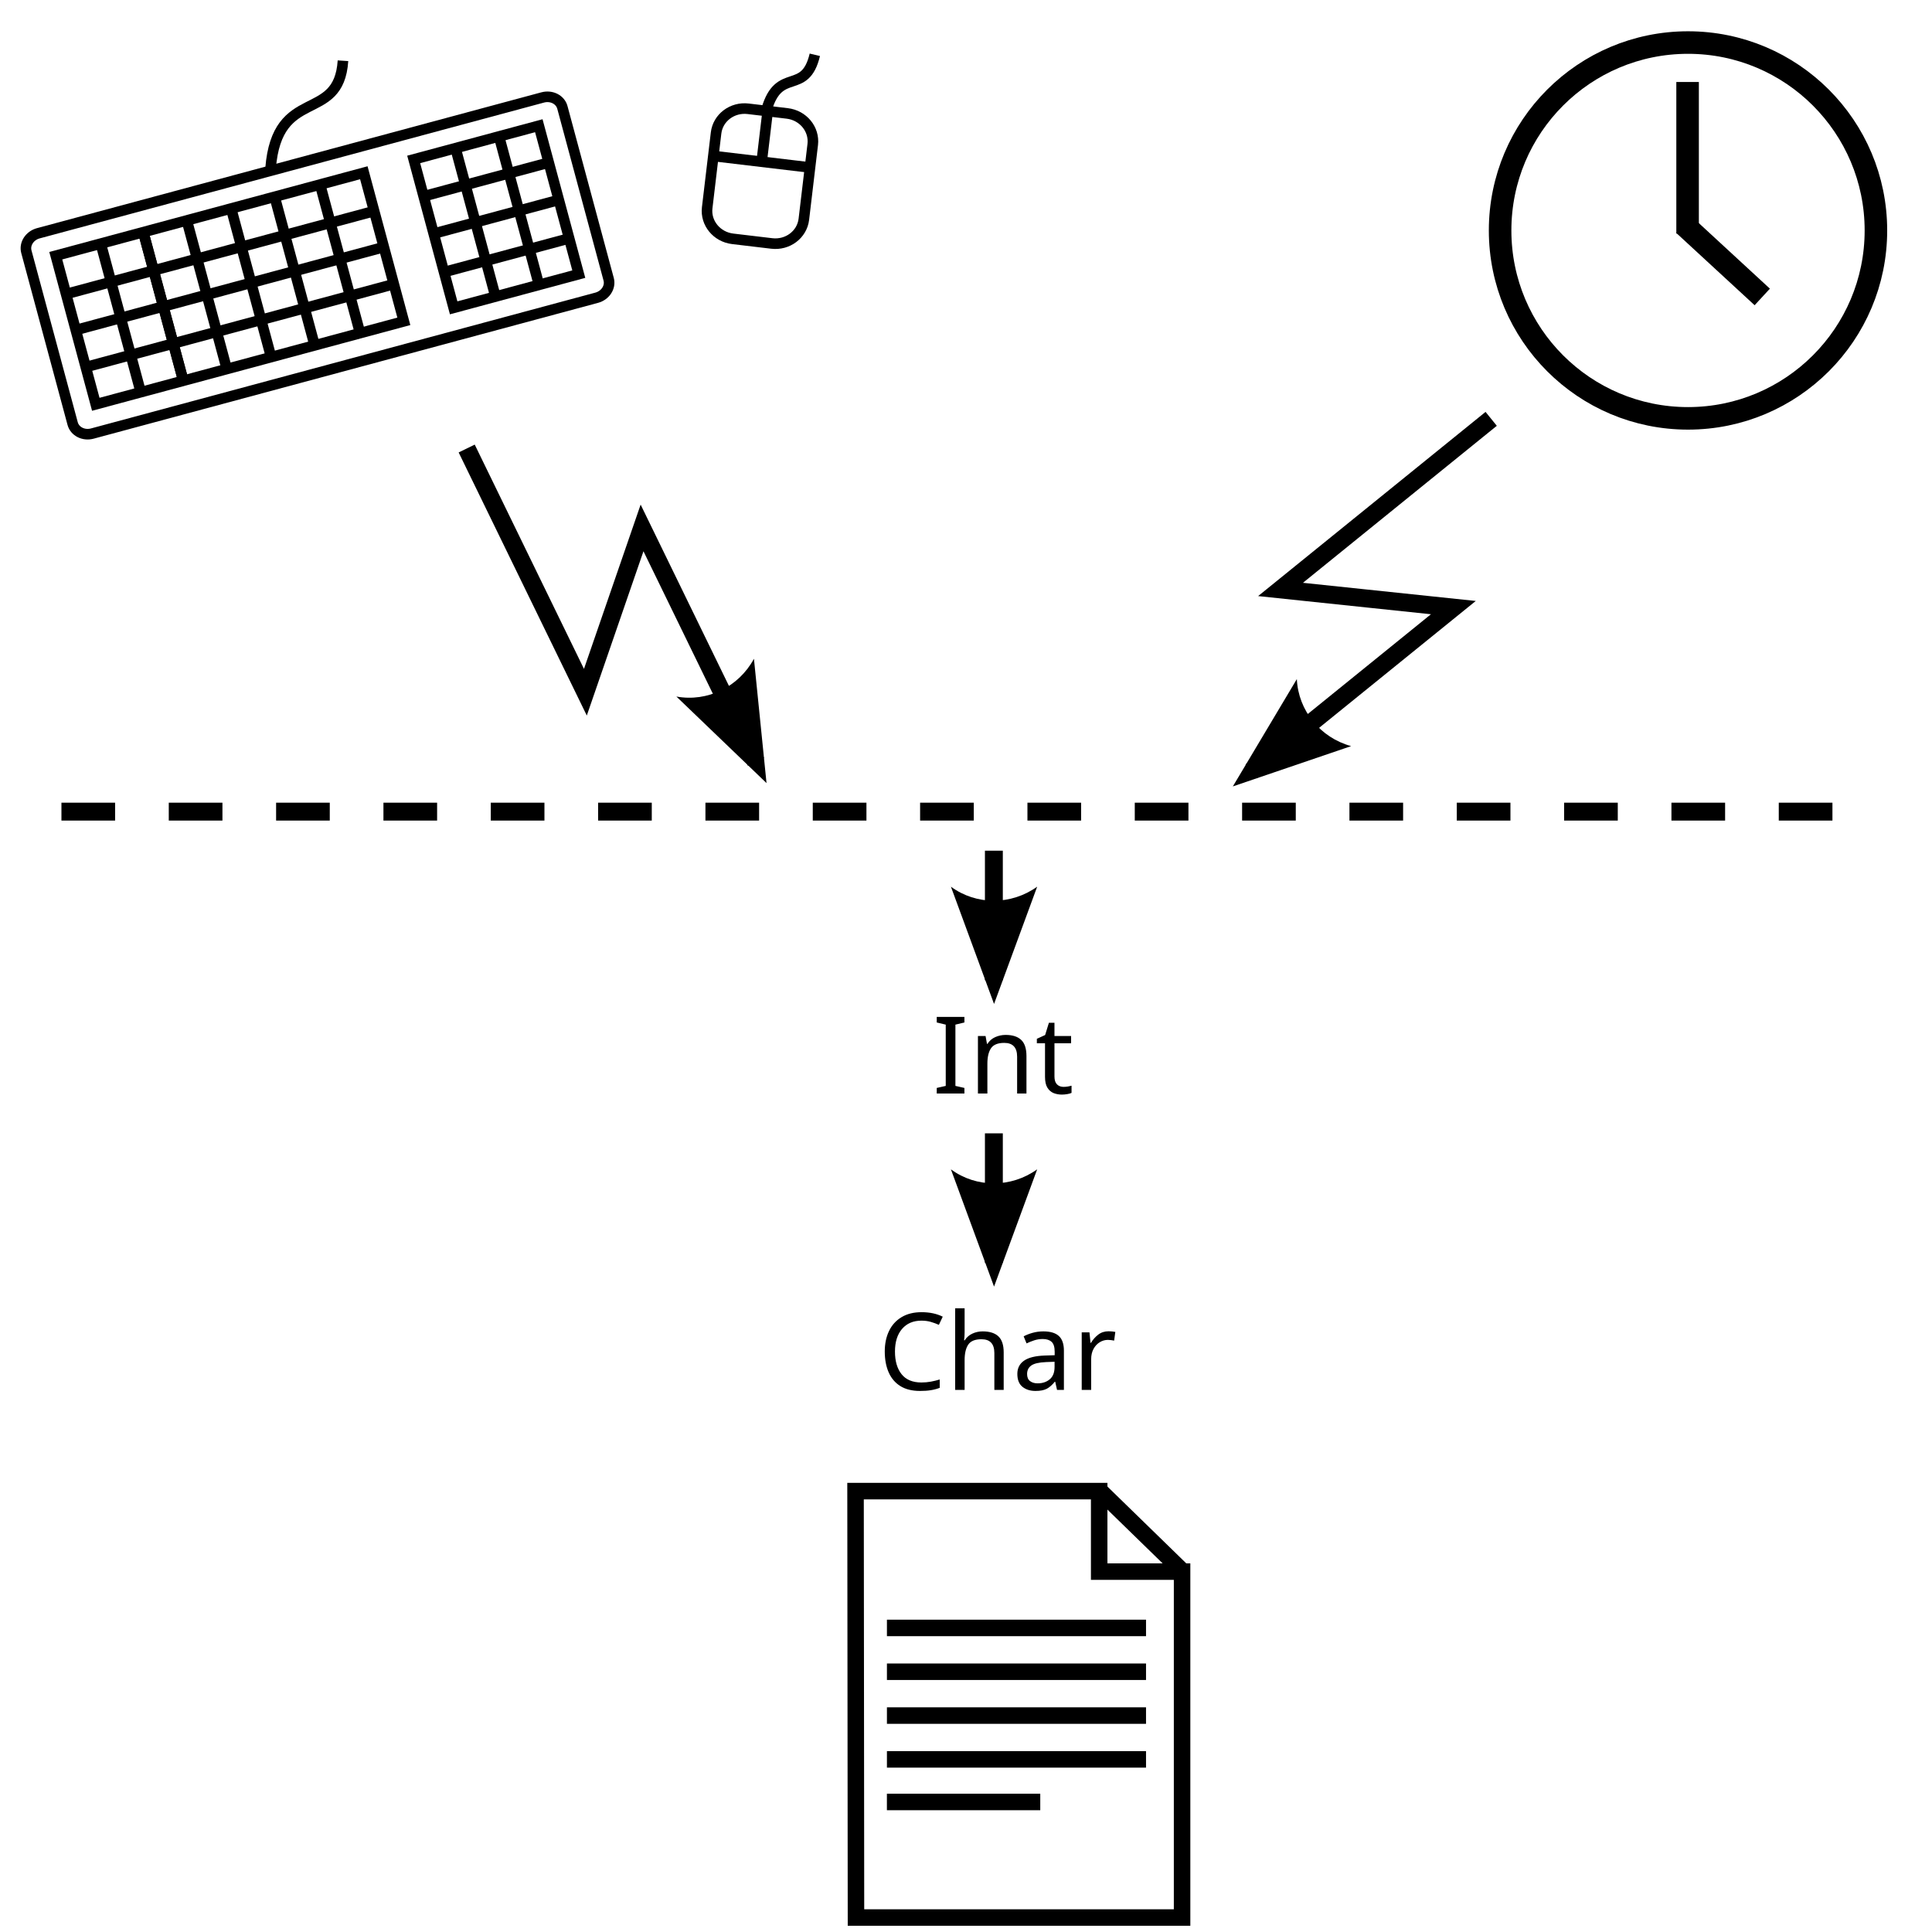
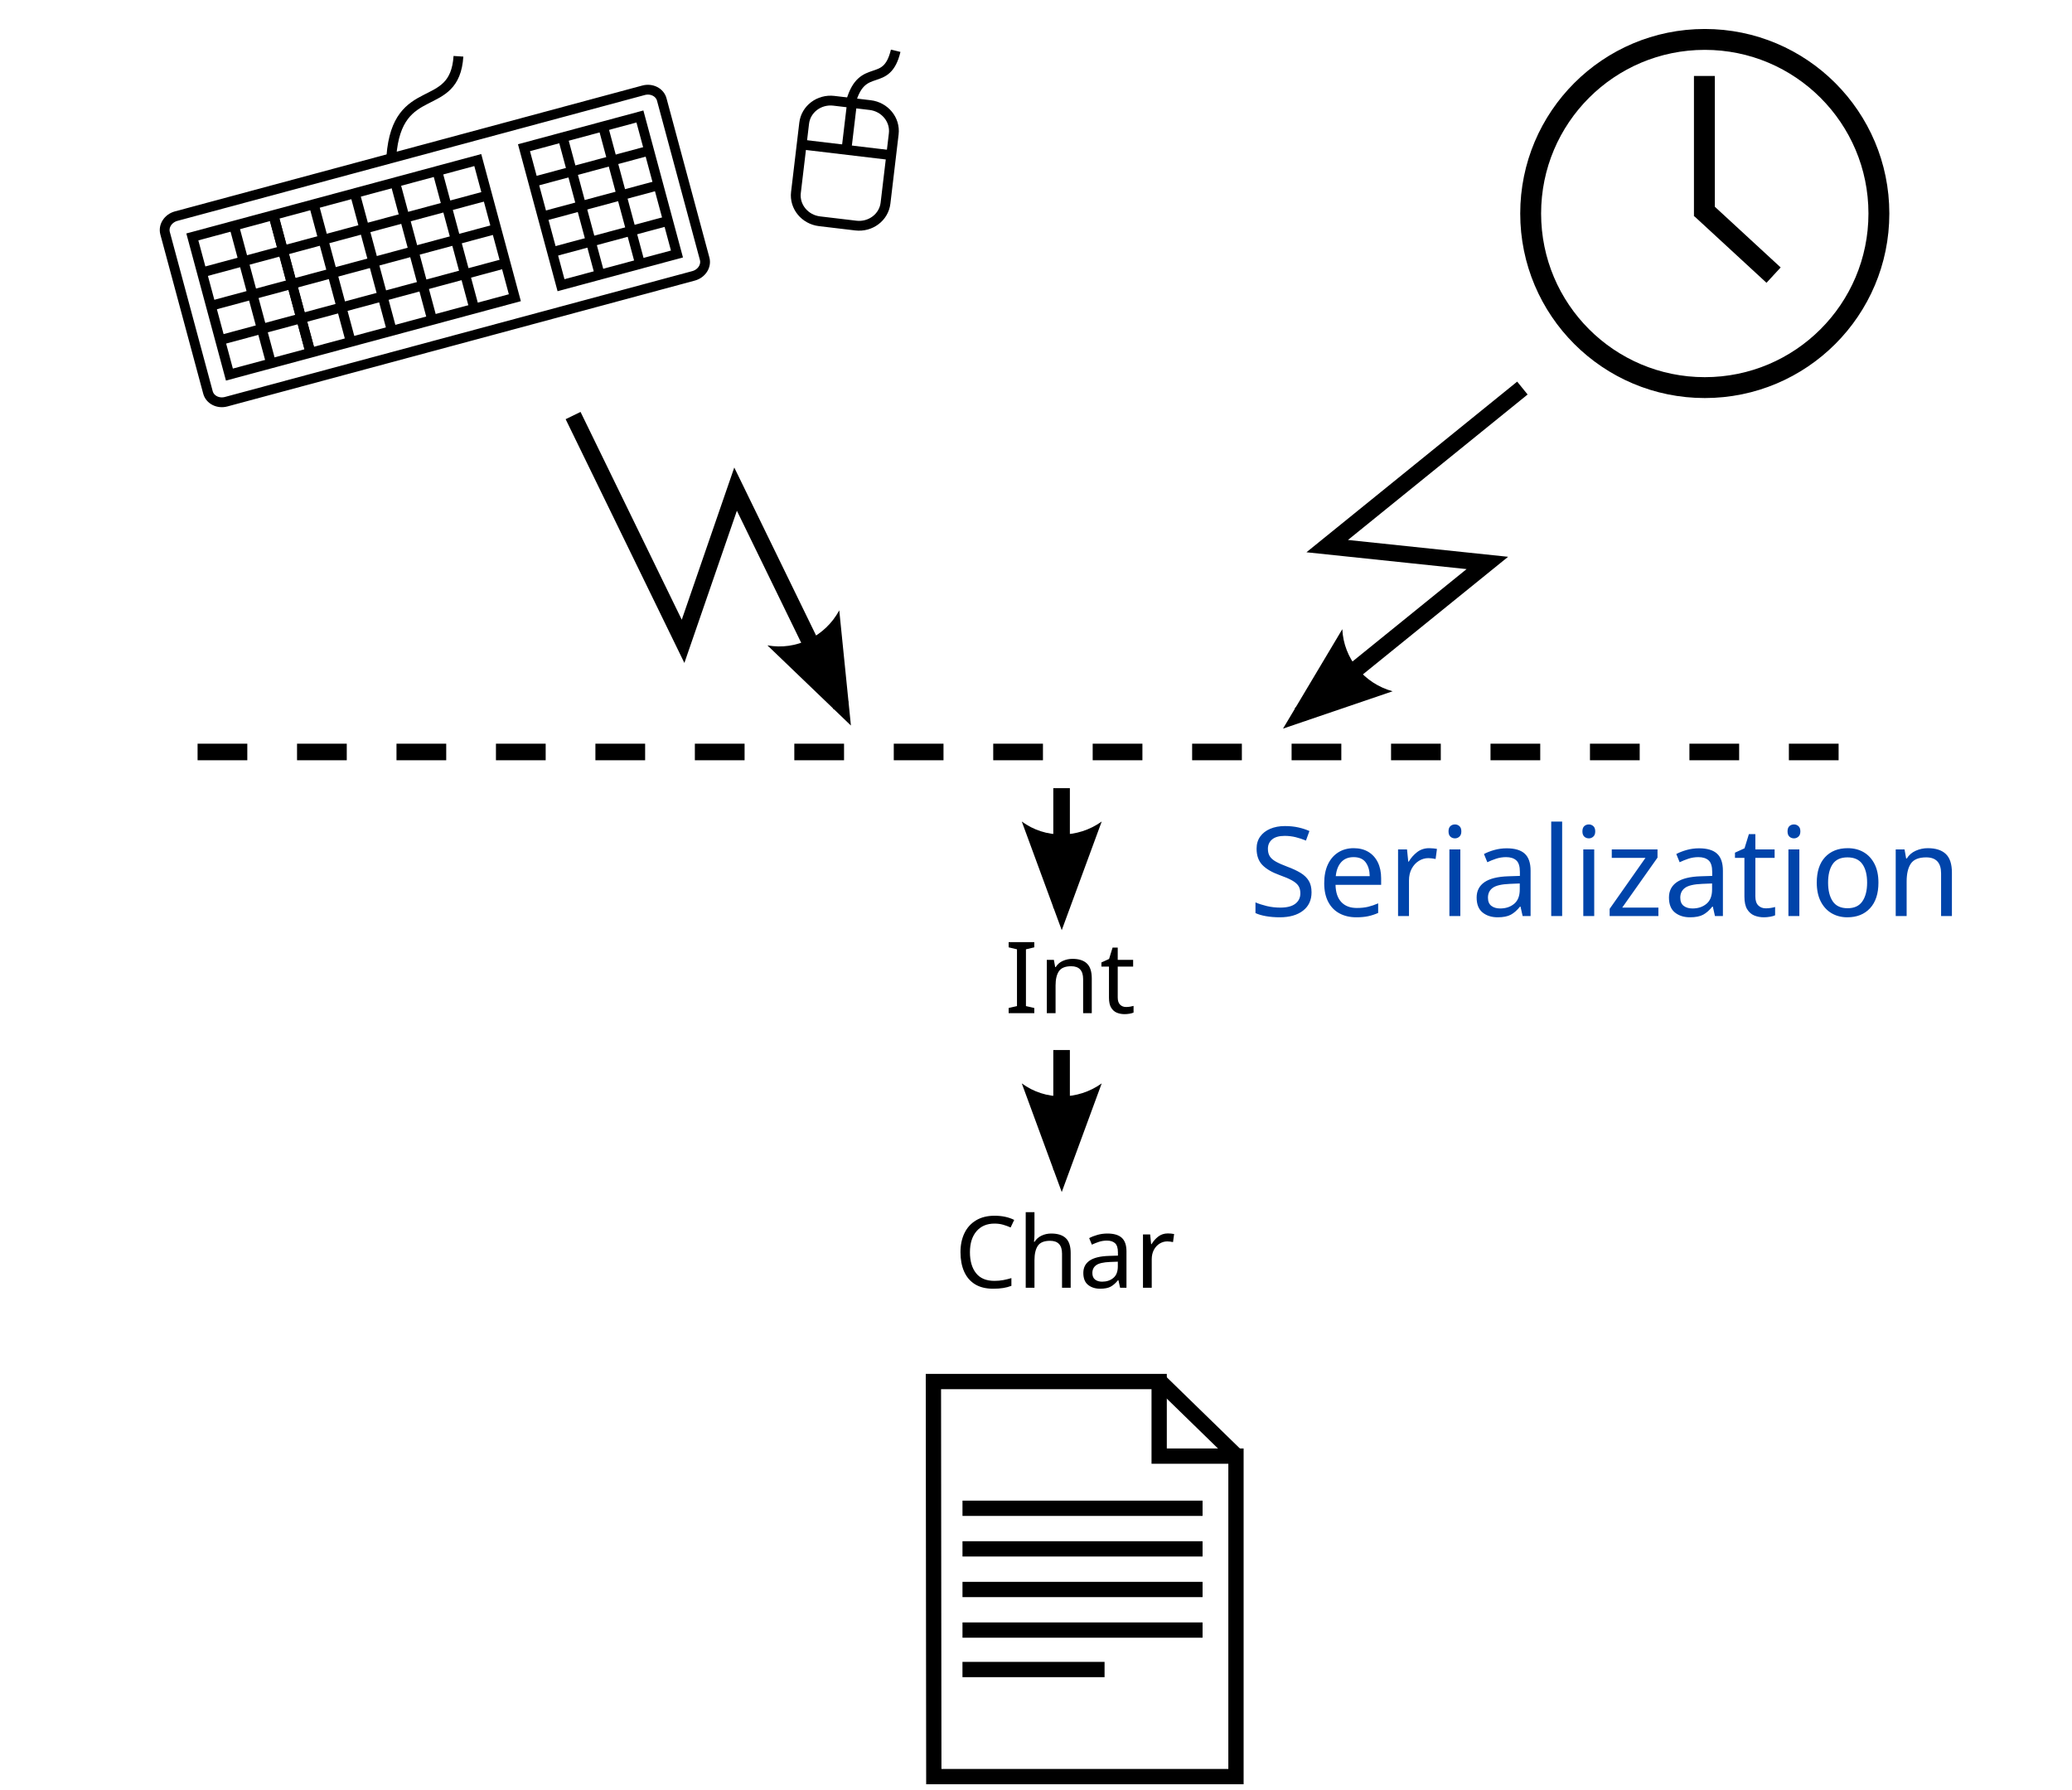
- <svg xmlns="http://www.w3.org/2000/svg" width="1080" height="1080" id="svg2" version="1.1">
+ <svg xmlns="http://www.w3.org/2000/svg" width="1250" height="1080" id="svg2" version="1.1">
  <defs id="defs4">
    <marker orient="auto" refY="0" refX="0" id="Arrow1Lstart" style="overflow:visible">
      <path id="path3907" d="M 0,0 5,-5 -12.5,0 5,5 0,0 z" style="fill-rule:evenodd;stroke:#000000;stroke-width:1pt" transform="matrix(0.8,0,0,0.8,10,0)" />
    </marker>
    <marker orient="auto" refY="0" refX="0" id="Arrow1Mend" style="overflow:visible">
      <path id="path3916" d="M 0,0 5,-5 -12.5,0 5,5 0,0 z" style="fill-rule:evenodd;stroke:#000000;stroke-width:1pt" transform="matrix(-0.4,0,0,-0.4,-4,0)" />
    </marker>
    <marker orient="auto" refY="0" refX="0" id="Arrow2Mend" style="overflow:visible">
      <path id="path3934" style="fill-rule:evenodd;stroke-width:0.625;stroke-linejoin:round" d="M 8.719,4.034 -2.207,0.016 8.719,-4.002 c -1.745,2.372 -1.735,5.617 -6e-7,8.035 z" transform="scale(-0.6,-0.6)" />
    </marker>
    <marker orient="auto" refY="0" refX="0" id="Arrow2Lend" style="overflow:visible">
      <path id="path3928" style="fill-rule:evenodd;stroke-width:0.625;stroke-linejoin:round" d="M 8.719,4.034 -2.207,0.016 8.719,-4.002 c -1.745,2.372 -1.735,5.617 -6e-7,8.035 z" transform="matrix(-1.1,0,0,-1.1,-1.1,0)" />
    </marker>
    <marker orient="auto" refY="0" refX="0" id="Arrow2Mend-1" style="overflow:visible">
      <path id="path3934-6" style="fill-rule:evenodd;stroke-width:0.625;stroke-linejoin:round" d="M 8.719,4.034 -2.207,0.016 8.719,-4.002 c -1.745,2.372 -1.735,5.617 -6e-7,8.035 z" transform="scale(-0.6,-0.6)" />
    </marker>
  </defs>
  <g id="layer1" transform="translate(0,27.63782)">
-     <path style="fill:none;stroke:#000000;stroke-width:14.051;stroke-linecap:butt;stroke-miterlimit:4;stroke-opacity:1;stroke-dasharray:none;stroke-dashoffset:0" id="path8413" d="m 915.714,182.666 a 117.143,117.143 0 1 1 -234.286,0 117.143,117.143 0 1 1 234.286,0 z" transform="matrix(0.8966796,0,0,0.8966796,227.5472,-62.60688)" />
-     <path style="fill:none;stroke:#000000;stroke-width:9.223;stroke-linecap:butt;stroke-linejoin:miter;stroke-miterlimit:4;stroke-opacity:1;stroke-dasharray:none" d="m 478.498,1044.275 182.291,0 0,-193.37 -46.34,0 0,-44.999 -136.197,0 z" id="path2989" />
-     <path style="fill:none;stroke:#000000;stroke-width:9.223;stroke-linecap:butt;stroke-linejoin:miter;stroke-miterlimit:4;stroke-opacity:1;stroke-dasharray:none" d="m 614.449,805.306 46.199,44.999" id="path2993" />
-     <path style="fill:none;stroke:#000000;stroke-width:9.223;stroke-linecap:butt;stroke-linejoin:miter;stroke-miterlimit:4;stroke-opacity:1;stroke-dasharray:none" d="m 495.797,882.386 144.838,0" id="path3763" />
-     <path id="path3765" d="m 495.797,906.876 144.838,0" style="fill:none;stroke:#000000;stroke-width:9.223;stroke-linecap:butt;stroke-linejoin:miter;stroke-miterlimit:4;stroke-opacity:1;stroke-dasharray:none" />
-     <path id="path3767" d="m 495.797,931.38 144.838,0" style="fill:none;stroke:#000000;stroke-width:9.223;stroke-linecap:butt;stroke-linejoin:miter;stroke-miterlimit:4;stroke-opacity:1;stroke-dasharray:none" />
-     <path style="fill:none;stroke:#000000;stroke-width:9.223;stroke-linecap:butt;stroke-linejoin:miter;stroke-miterlimit:4;stroke-opacity:1;stroke-dasharray:none" d="m 495.797,955.869 144.838,0" id="path3769" />
-     <path id="path3771" d="m 495.783,979.673 85.728,0" style="fill:none;stroke:#000000;stroke-width:9.223;stroke-linecap:butt;stroke-linejoin:miter;stroke-miterlimit:4;stroke-opacity:1;stroke-dasharray:none" />
-     <path style="fill:none;stroke:#000000;stroke-width:12.599;stroke-linecap:butt;stroke-linejoin:miter;stroke-miterlimit:4;stroke-opacity:1;stroke-dasharray:none" d="m 943.375,18.197 0,84.702" id="path8772" />
-     <path id="path8774" d="M 985.115,138.356 941.373,98.013" style="fill:none;stroke:#000000;stroke-width:12.599;stroke-linecap:butt;stroke-linejoin:miter;stroke-miterlimit:4;stroke-opacity:1;stroke-dasharray:none" />
-     <rect style="fill:none;stroke:#000000;stroke-width:5.915;stroke-linecap:butt;stroke-miterlimit:4;stroke-opacity:1;stroke-dasharray:none;stroke-dashoffset:0" id="rect8795" width="310.307" height="115.96" x="-15.171" y="104.8" rx="9.162" ry="8.245" transform="matrix(0.9655995,-0.260034,0.260034,0.9655995,0,0)" />
-     <rect style="fill:none;stroke:#000000;stroke-width:5.915;stroke-linecap:butt;stroke-miterlimit:4;stroke-opacity:1;stroke-dasharray:none;stroke-dashoffset:0" id="rect8797" width="178.335" height="86.02" x="0.123" y="119.447" rx="0" ry="0" transform="matrix(0.9655995,-0.260034,0.260034,0.9655995,0,0)" />
-     <rect ry="0" rx="0" y="119.496" x="207.318" height="85.921" width="72.435" id="rect8799" style="fill:none;stroke:#000000;stroke-width:5.915;stroke-linecap:butt;stroke-miterlimit:4;stroke-opacity:1;stroke-dasharray:none;stroke-dashoffset:0" transform="matrix(0.9655995,-0.260034,0.260034,0.9655995,0,0)" />
-     <path style="fill:none;stroke:#000000;stroke-width:5.915;stroke-linecap:butt;stroke-linejoin:miter;stroke-miterlimit:4;stroke-opacity:1;stroke-dasharray:none" d="M 179.162,76.388 201.061,157.708" id="path8801" />
-     <path id="path8805" d="m 129.432,89.78 21.899,81.32" style="fill:none;stroke:#000000;stroke-width:5.915;stroke-linecap:butt;stroke-linejoin:miter;stroke-miterlimit:4;stroke-opacity:1;stroke-dasharray:none" />
-     <path style="fill:none;stroke:#000000;stroke-width:5.915;stroke-linecap:butt;stroke-linejoin:miter;stroke-miterlimit:4;stroke-opacity:1;stroke-dasharray:none" d="m 153.759,83.228 21.899,81.32" id="path8807" />
-     <path style="fill:none;stroke:#000000;stroke-width:5.915;stroke-linecap:butt;stroke-linejoin:miter;stroke-miterlimit:4;stroke-opacity:1;stroke-dasharray:none" d="m 80.327,103.004 21.899,81.32" id="path8809" />
-     <path id="path8811" d="m 104.655,96.452 21.899,81.32" style="fill:none;stroke:#000000;stroke-width:5.915;stroke-linecap:butt;stroke-linejoin:miter;stroke-miterlimit:4;stroke-opacity:1;stroke-dasharray:none" />
-     <path id="path8813" d="m 80.327,103.004 21.899,81.32" style="fill:none;stroke:#000000;stroke-width:5.915;stroke-linecap:butt;stroke-linejoin:miter;stroke-miterlimit:4;stroke-opacity:1;stroke-dasharray:none" />
-     <path style="fill:none;stroke:#000000;stroke-width:5.915;stroke-linecap:butt;stroke-linejoin:miter;stroke-miterlimit:4;stroke-opacity:1;stroke-dasharray:none" d="m 56.557,109.405 21.899,81.32" id="path8815" />
-     <path id="path8823" d="M 254.852,56.004 276.751,137.324" style="fill:none;stroke:#000000;stroke-width:5.915;stroke-linecap:butt;stroke-linejoin:miter;stroke-miterlimit:4;stroke-opacity:1;stroke-dasharray:none" />
-     <path style="fill:none;stroke:#000000;stroke-width:5.915;stroke-linecap:butt;stroke-linejoin:miter;stroke-miterlimit:4;stroke-opacity:1;stroke-dasharray:none" d="m 279.18,49.453 21.899,81.32" id="path8825" />
-     <path id="path8827" d="M 208.587,90.513 37.579,136.565" style="fill:none;stroke:#000000;stroke-width:5.915;stroke-linecap:butt;stroke-linejoin:miter;stroke-miterlimit:4;stroke-opacity:1;stroke-dasharray:none" />
-     <path style="fill:none;stroke:#000000;stroke-width:5.915;stroke-linecap:butt;stroke-linejoin:miter;stroke-miterlimit:4;stroke-opacity:1;stroke-dasharray:none" d="M 214.005,110.631 42.996,156.684" id="path8829" />
-     <path id="path8831" d="M 219.582,131.342 48.574,177.394" style="fill:none;stroke:#000000;stroke-width:5.915;stroke-linecap:butt;stroke-linejoin:miter;stroke-miterlimit:4;stroke-opacity:1;stroke-dasharray:none" />
-     <path style="fill:none;stroke:#000000;stroke-width:5.915;stroke-linecap:butt;stroke-linejoin:miter;stroke-miterlimit:4;stroke-opacity:1;stroke-dasharray:none" d="m 305.486,63.586 -68.72,18.506" id="path8833" />
-     <path id="path8835" d="M 311.11,84.469 242.39,102.975" style="fill:none;stroke:#000000;stroke-width:5.915;stroke-linecap:butt;stroke-linejoin:miter;stroke-miterlimit:4;stroke-opacity:1;stroke-dasharray:none" />
-     <path style="fill:none;stroke:#000000;stroke-width:5.915;stroke-linecap:butt;stroke-linejoin:miter;stroke-miterlimit:4;stroke-opacity:1;stroke-dasharray:none" d="m 316.899,105.966 -68.72,18.506" id="path8837" />
-     <path style="fill:none;stroke:#000000;stroke-width:5.915;stroke-linecap:butt;stroke-linejoin:miter;stroke-miterlimit:4;stroke-opacity:1;stroke-dasharray:none" d="m 151.254,66.554 c 3.604,-46.513 38.166,-24.747 40.469,-60.236" id="path8854" />
-     <rect style="fill:none;stroke:#000000;stroke-width:5.915;stroke-linecap:butt;stroke-miterlimit:4;stroke-opacity:1;stroke-dasharray:none;stroke-dashoffset:0" id="rect8856" width="54.417" height="73.204" x="403.004" y="-16.401" transform="matrix(0.9930158,0.1179817,-0.1179817,0.9930158,0,0)" ry="15.548" rx="16.196" />
-     <path style="fill:none;stroke:#000000;stroke-width:5.915;stroke-linecap:butt;stroke-linejoin:miter;stroke-miterlimit:4;stroke-opacity:1;stroke-dasharray:none" d="m 396.188,59.26 55.324,6.573" id="path8858" />
-     <path style="fill:none;stroke:#000000;stroke-width:5.915;stroke-linecap:butt;stroke-linejoin:miter;stroke-miterlimit:4;stroke-opacity:1;stroke-dasharray:none" d="m 425.894,61.81 3.172,-26.697" id="path8860" />
-     <path id="path8862" d="m 428.578,33.474 c 7.012,-24.077 21.404,-7.375 26.917,-30.477" style="fill:none;stroke:#000000;stroke-width:5.915;stroke-linecap:butt;stroke-linejoin:miter;stroke-miterlimit:4;stroke-opacity:1;stroke-dasharray:none" />
-     <path style="fill:none;stroke:#000000;stroke-width:10;stroke-linecap:butt;stroke-linejoin:miter;stroke-miterlimit:4;stroke-opacity:1;stroke-dasharray:none;marker-end:url(#Arrow2Mend-1)" d="m 260.883,223.088 66.35,136.224 31.676,-91.833 63.696,130.775" id="path4280" />
-     <path id="path5010" d="M 833.58,206.503 715.829,301.865 812.44,312.015 699.399,403.563" style="fill:none;stroke:#000000;stroke-width:10;stroke-linecap:butt;stroke-linejoin:miter;stroke-miterlimit:4;stroke-opacity:1;stroke-dasharray:none;marker-end:url(#Arrow2Mend-1)" />
-     <path style="fill:none;stroke:#000000;stroke-width:10;stroke-linecap:butt;stroke-linejoin:miter;stroke-miterlimit:4;stroke-opacity:1;stroke-dasharray:none;marker-end:url(#Arrow2Mend-1)" d="m 555.582,447.903 0,72.437" id="path5054" />
-     <path style="fill:none;stroke:#000000;stroke-width:10;stroke-linecap:butt;stroke-linejoin:miter;stroke-opacity:1;stroke-miterlimit:4;stroke-dasharray:30,30;stroke-dashoffset:0" d="m 34.345,453.705 1016.213,0" id="path5246" transform="translate(0,-27.63782)" />
-     <text xml:space="preserve" style="font-size:40px;font-style:normal;font-weight:normal;line-height:125%;letter-spacing:0px;word-spacing:0px;fill:#000000;fill-opacity:1;stroke:none;font-family:Sans" x="521.239" y="583.651" id="text5248">
-       <tspan id="tspan5250" x="521.239" y="583.651" style="font-size:60px">Int</tspan>
+     <path style="fill:none;stroke:#000000;stroke-width:14.051;stroke-linecap:butt;stroke-miterlimit:4;stroke-opacity:1;stroke-dasharray:none;stroke-dashoffset:0" id="path8413" d="m 915.714,182.666 a 117.143,117.143 0 1 1 -234.286,0 117.143,117.143 0 1 1 234.286,0 z" transform="matrix(0.8966796,0,0,0.8966796,312.4,-62.60688)" />
+     <path style="fill:none;stroke:#000000;stroke-width:9.223;stroke-linecap:butt;stroke-linejoin:miter;stroke-miterlimit:4;stroke-opacity:1;stroke-dasharray:none" d="m 563.351,1044.275 182.291,0 0,-193.37 -46.34,0 0,-44.999 -136.197,0 z" id="path2989" />
+     <path style="fill:none;stroke:#000000;stroke-width:9.223;stroke-linecap:butt;stroke-linejoin:miter;stroke-miterlimit:4;stroke-opacity:1;stroke-dasharray:none" d="m 699.302,805.306 46.199,44.999" id="path2993" />
+     <path style="fill:none;stroke:#000000;stroke-width:9.223;stroke-linecap:butt;stroke-linejoin:miter;stroke-miterlimit:4;stroke-opacity:1;stroke-dasharray:none" d="m 580.65,882.386 144.838,0" id="path3763" />
+     <path id="path3765" d="m 580.65,906.876 144.838,0" style="fill:none;stroke:#000000;stroke-width:9.223;stroke-linecap:butt;stroke-linejoin:miter;stroke-miterlimit:4;stroke-opacity:1;stroke-dasharray:none" />
+     <path id="path3767" d="m 580.65,931.38 144.838,0" style="fill:none;stroke:#000000;stroke-width:9.223;stroke-linecap:butt;stroke-linejoin:miter;stroke-miterlimit:4;stroke-opacity:1;stroke-dasharray:none" />
+     <path style="fill:none;stroke:#000000;stroke-width:9.223;stroke-linecap:butt;stroke-linejoin:miter;stroke-miterlimit:4;stroke-opacity:1;stroke-dasharray:none" d="m 580.65,955.869 144.838,0" id="path3769" />
+     <path id="path3771" d="m 580.636,979.673 85.728,0" style="fill:none;stroke:#000000;stroke-width:9.223;stroke-linecap:butt;stroke-linejoin:miter;stroke-miterlimit:4;stroke-opacity:1;stroke-dasharray:none" />
+     <path style="fill:none;stroke:#000000;stroke-width:12.599;stroke-linecap:butt;stroke-linejoin:miter;stroke-miterlimit:4;stroke-opacity:1;stroke-dasharray:none" d="m 1028.228,18.197 0,84.702" id="path8772" />
+     <path id="path8774" d="M 1069.968,138.356 1026.225,98.013" style="fill:none;stroke:#000000;stroke-width:12.599;stroke-linecap:butt;stroke-linejoin:miter;stroke-miterlimit:4;stroke-opacity:1;stroke-dasharray:none" />
+     <rect style="fill:none;stroke:#000000;stroke-width:5.915;stroke-linecap:butt;stroke-miterlimit:4;stroke-opacity:1;stroke-dasharray:none;stroke-dashoffset:0" id="rect8795" width="310.307" height="115.96" x="66.763" y="126.865" rx="9.162" ry="8.245" transform="matrix(0.9655995,-0.260034,0.260034,0.9655995,0,0)" />
+     <rect style="fill:none;stroke:#000000;stroke-width:5.915;stroke-linecap:butt;stroke-miterlimit:4;stroke-opacity:1;stroke-dasharray:none;stroke-dashoffset:0" id="rect8797" width="178.335" height="86.02" x="82.057" y="141.511" rx="0" ry="0" transform="matrix(0.9655995,-0.260034,0.260034,0.9655995,0,0)" />
+     <rect ry="0" rx="0" y="141.561" x="289.252" height="85.921" width="72.435" id="rect8799" style="fill:none;stroke:#000000;stroke-width:5.915;stroke-linecap:butt;stroke-miterlimit:4;stroke-opacity:1;stroke-dasharray:none;stroke-dashoffset:0" transform="matrix(0.9655995,-0.260034,0.260034,0.9655995,0,0)" />
+     <path style="fill:none;stroke:#000000;stroke-width:5.915;stroke-linecap:butt;stroke-linejoin:miter;stroke-miterlimit:4;stroke-opacity:1;stroke-dasharray:none" d="m 264.015,76.388 21.899,81.32" id="path8801" />
+     <path id="path8805" d="m 214.285,89.78 21.899,81.32" style="fill:none;stroke:#000000;stroke-width:5.915;stroke-linecap:butt;stroke-linejoin:miter;stroke-miterlimit:4;stroke-opacity:1;stroke-dasharray:none" />
+     <path style="fill:none;stroke:#000000;stroke-width:5.915;stroke-linecap:butt;stroke-linejoin:miter;stroke-miterlimit:4;stroke-opacity:1;stroke-dasharray:none" d="m 238.612,83.228 21.899,81.32" id="path8807" />
+     <path style="fill:none;stroke:#000000;stroke-width:5.915;stroke-linecap:butt;stroke-linejoin:miter;stroke-miterlimit:4;stroke-opacity:1;stroke-dasharray:none" d="m 165.18,103.004 21.899,81.32" id="path8809" />
+     <path id="path8811" d="m 189.508,96.452 21.899,81.32" style="fill:none;stroke:#000000;stroke-width:5.915;stroke-linecap:butt;stroke-linejoin:miter;stroke-miterlimit:4;stroke-opacity:1;stroke-dasharray:none" />
+     <path id="path8813" d="m 165.18,103.004 21.899,81.32" style="fill:none;stroke:#000000;stroke-width:5.915;stroke-linecap:butt;stroke-linejoin:miter;stroke-miterlimit:4;stroke-opacity:1;stroke-dasharray:none" />
+     <path style="fill:none;stroke:#000000;stroke-width:5.915;stroke-linecap:butt;stroke-linejoin:miter;stroke-miterlimit:4;stroke-opacity:1;stroke-dasharray:none" d="m 141.409,109.405 21.899,81.32" id="path8815" />
+     <path id="path8823" d="m 339.705,56.004 21.899,81.32" style="fill:none;stroke:#000000;stroke-width:5.915;stroke-linecap:butt;stroke-linejoin:miter;stroke-miterlimit:4;stroke-opacity:1;stroke-dasharray:none" />
+     <path style="fill:none;stroke:#000000;stroke-width:5.915;stroke-linecap:butt;stroke-linejoin:miter;stroke-miterlimit:4;stroke-opacity:1;stroke-dasharray:none" d="m 364.033,49.453 21.899,81.32" id="path8825" />
+     <path id="path8827" d="M 293.44,90.513 122.431,136.565" style="fill:none;stroke:#000000;stroke-width:5.915;stroke-linecap:butt;stroke-linejoin:miter;stroke-miterlimit:4;stroke-opacity:1;stroke-dasharray:none" />
+     <path style="fill:none;stroke:#000000;stroke-width:5.915;stroke-linecap:butt;stroke-linejoin:miter;stroke-miterlimit:4;stroke-opacity:1;stroke-dasharray:none" d="M 298.858,110.631 127.849,156.684" id="path8829" />
+     <path id="path8831" d="M 304.435,131.342 133.427,177.394" style="fill:none;stroke:#000000;stroke-width:5.915;stroke-linecap:butt;stroke-linejoin:miter;stroke-miterlimit:4;stroke-opacity:1;stroke-dasharray:none" />
+     <path style="fill:none;stroke:#000000;stroke-width:5.915;stroke-linecap:butt;stroke-linejoin:miter;stroke-miterlimit:4;stroke-opacity:1;stroke-dasharray:none" d="M 390.339,63.586 321.619,82.092" id="path8833" />
+     <path id="path8835" d="M 395.963,84.469 327.243,102.975" style="fill:none;stroke:#000000;stroke-width:5.915;stroke-linecap:butt;stroke-linejoin:miter;stroke-miterlimit:4;stroke-opacity:1;stroke-dasharray:none" />
+     <path style="fill:none;stroke:#000000;stroke-width:5.915;stroke-linecap:butt;stroke-linejoin:miter;stroke-miterlimit:4;stroke-opacity:1;stroke-dasharray:none" d="m 401.752,105.966 -68.72,18.506" id="path8837" />
+     <path style="fill:none;stroke:#000000;stroke-width:5.915;stroke-linecap:butt;stroke-linejoin:miter;stroke-miterlimit:4;stroke-opacity:1;stroke-dasharray:none" d="m 236.107,66.554 c 3.604,-46.513 38.166,-24.747 40.469,-60.236" id="path8854" />
+     <rect style="fill:none;stroke:#000000;stroke-width:5.915;stroke-linecap:butt;stroke-miterlimit:4;stroke-opacity:1;stroke-dasharray:none;stroke-dashoffset:0" id="rect8856" width="54.417" height="73.204" x="487.264" y="-26.413" transform="matrix(0.9930158,0.1179817,-0.1179817,0.9930158,0,0)" ry="15.548" rx="16.196" />
+     <path style="fill:none;stroke:#000000;stroke-width:5.915;stroke-linecap:butt;stroke-linejoin:miter;stroke-miterlimit:4;stroke-opacity:1;stroke-dasharray:none" d="m 481.041,59.26 55.324,6.573" id="path8858" />
+     <path style="fill:none;stroke:#000000;stroke-width:5.915;stroke-linecap:butt;stroke-linejoin:miter;stroke-miterlimit:4;stroke-opacity:1;stroke-dasharray:none" d="m 510.747,61.81 3.172,-26.697" id="path8860" />
+     <path id="path8862" d="m 513.431,33.474 c 7.012,-24.077 21.404,-7.375 26.917,-30.477" style="fill:none;stroke:#000000;stroke-width:5.915;stroke-linecap:butt;stroke-linejoin:miter;stroke-miterlimit:4;stroke-opacity:1;stroke-dasharray:none" />
+     <path style="fill:none;stroke:#000000;stroke-width:10;stroke-linecap:butt;stroke-linejoin:miter;stroke-miterlimit:4;stroke-opacity:1;stroke-dasharray:none;marker-end:url(#Arrow2Mend-1)" d="m 345.736,223.088 66.35,136.224 31.676,-91.833 63.696,130.775" id="path4280" />
+     <path id="path5010" d="m 918.432,206.503 -117.751,95.362 96.611,10.149 -113.041,91.548" style="fill:none;stroke:#000000;stroke-width:10;stroke-linecap:butt;stroke-linejoin:miter;stroke-miterlimit:4;stroke-opacity:1;stroke-dasharray:none;marker-end:url(#Arrow2Mend-1)" />
+     <path style="fill:none;stroke:#000000;stroke-width:10;stroke-linecap:butt;stroke-linejoin:miter;stroke-miterlimit:4;stroke-opacity:1;stroke-dasharray:none;marker-end:url(#Arrow2Mend-1)" d="m 640.435,447.903 0,72.437" id="path5054" />
+     <path style="fill:none;stroke:#000000;stroke-width:10;stroke-linecap:butt;stroke-linejoin:miter;stroke-miterlimit:4;stroke-opacity:1;stroke-dasharray:30, 30;stroke-dashoffset:0" d="m 119.198,426.068 1016.213,0" id="path5246" />
+     <text xml:space="preserve" style="font-size:40px;font-style:normal;font-weight:normal;line-height:125%;letter-spacing:0px;word-spacing:0px;fill:#000000;fill-opacity:1;stroke:none;font-family:Sans" x="606.091" y="583.651" id="text5248">
+       <tspan id="tspan5250" x="606.091" y="583.651" style="font-size:60px">Int</tspan>
    </text>
-     <path id="path5252" d="m 555.582,605.906 0,72.437" style="fill:none;stroke:#000000;stroke-width:10;stroke-linecap:butt;stroke-linejoin:miter;stroke-miterlimit:4;stroke-opacity:1;stroke-dasharray:none;marker-end:url(#Arrow2Mend-1)" />
-     <text id="text5254" y="749.316" x="490.934" style="font-size:40px;font-style:normal;font-weight:normal;line-height:125%;letter-spacing:0px;word-spacing:0px;fill:#000000;fill-opacity:1;stroke:none;font-family:Sans" xml:space="preserve">
-       <tspan y="749.316" x="490.934" id="tspan5256" style="font-size:60px">Char</tspan>
+     <path id="path5252" d="m 640.435,605.906 0,72.437" style="fill:none;stroke:#000000;stroke-width:10;stroke-linecap:butt;stroke-linejoin:miter;stroke-miterlimit:4;stroke-opacity:1;stroke-dasharray:none;marker-end:url(#Arrow2Mend-1)" />
+     <text id="text5254" y="749.316" x="575.787" style="font-size:40px;font-style:normal;font-weight:normal;line-height:125%;letter-spacing:0px;word-spacing:0px;fill:#000000;fill-opacity:1;stroke:none;font-family:Sans" xml:space="preserve">
+       <tspan y="749.316" x="575.787" id="tspan5256" style="font-size:60px">Char</tspan>
+     </text>
+     <text xml:space="preserve" style="font-size:40px;font-style:normal;font-weight:normal;line-height:125%;letter-spacing:0px;word-spacing:0px;fill:#000000;fill-opacity:1;stroke:none;font-family:Sans" x="753.574" y="525.063" id="text5903">
+       <tspan x="753.574" y="525.063" id="tspan5909" style="font-size:75px;font-style:normal;font-variant:normal;font-weight:normal;font-stretch:normal;fill:#0044aa;font-family:Sketch Block;-inkscape-font-specification:Sketch Block">Serialization</tspan>
    </text>
  </g>
</svg>
